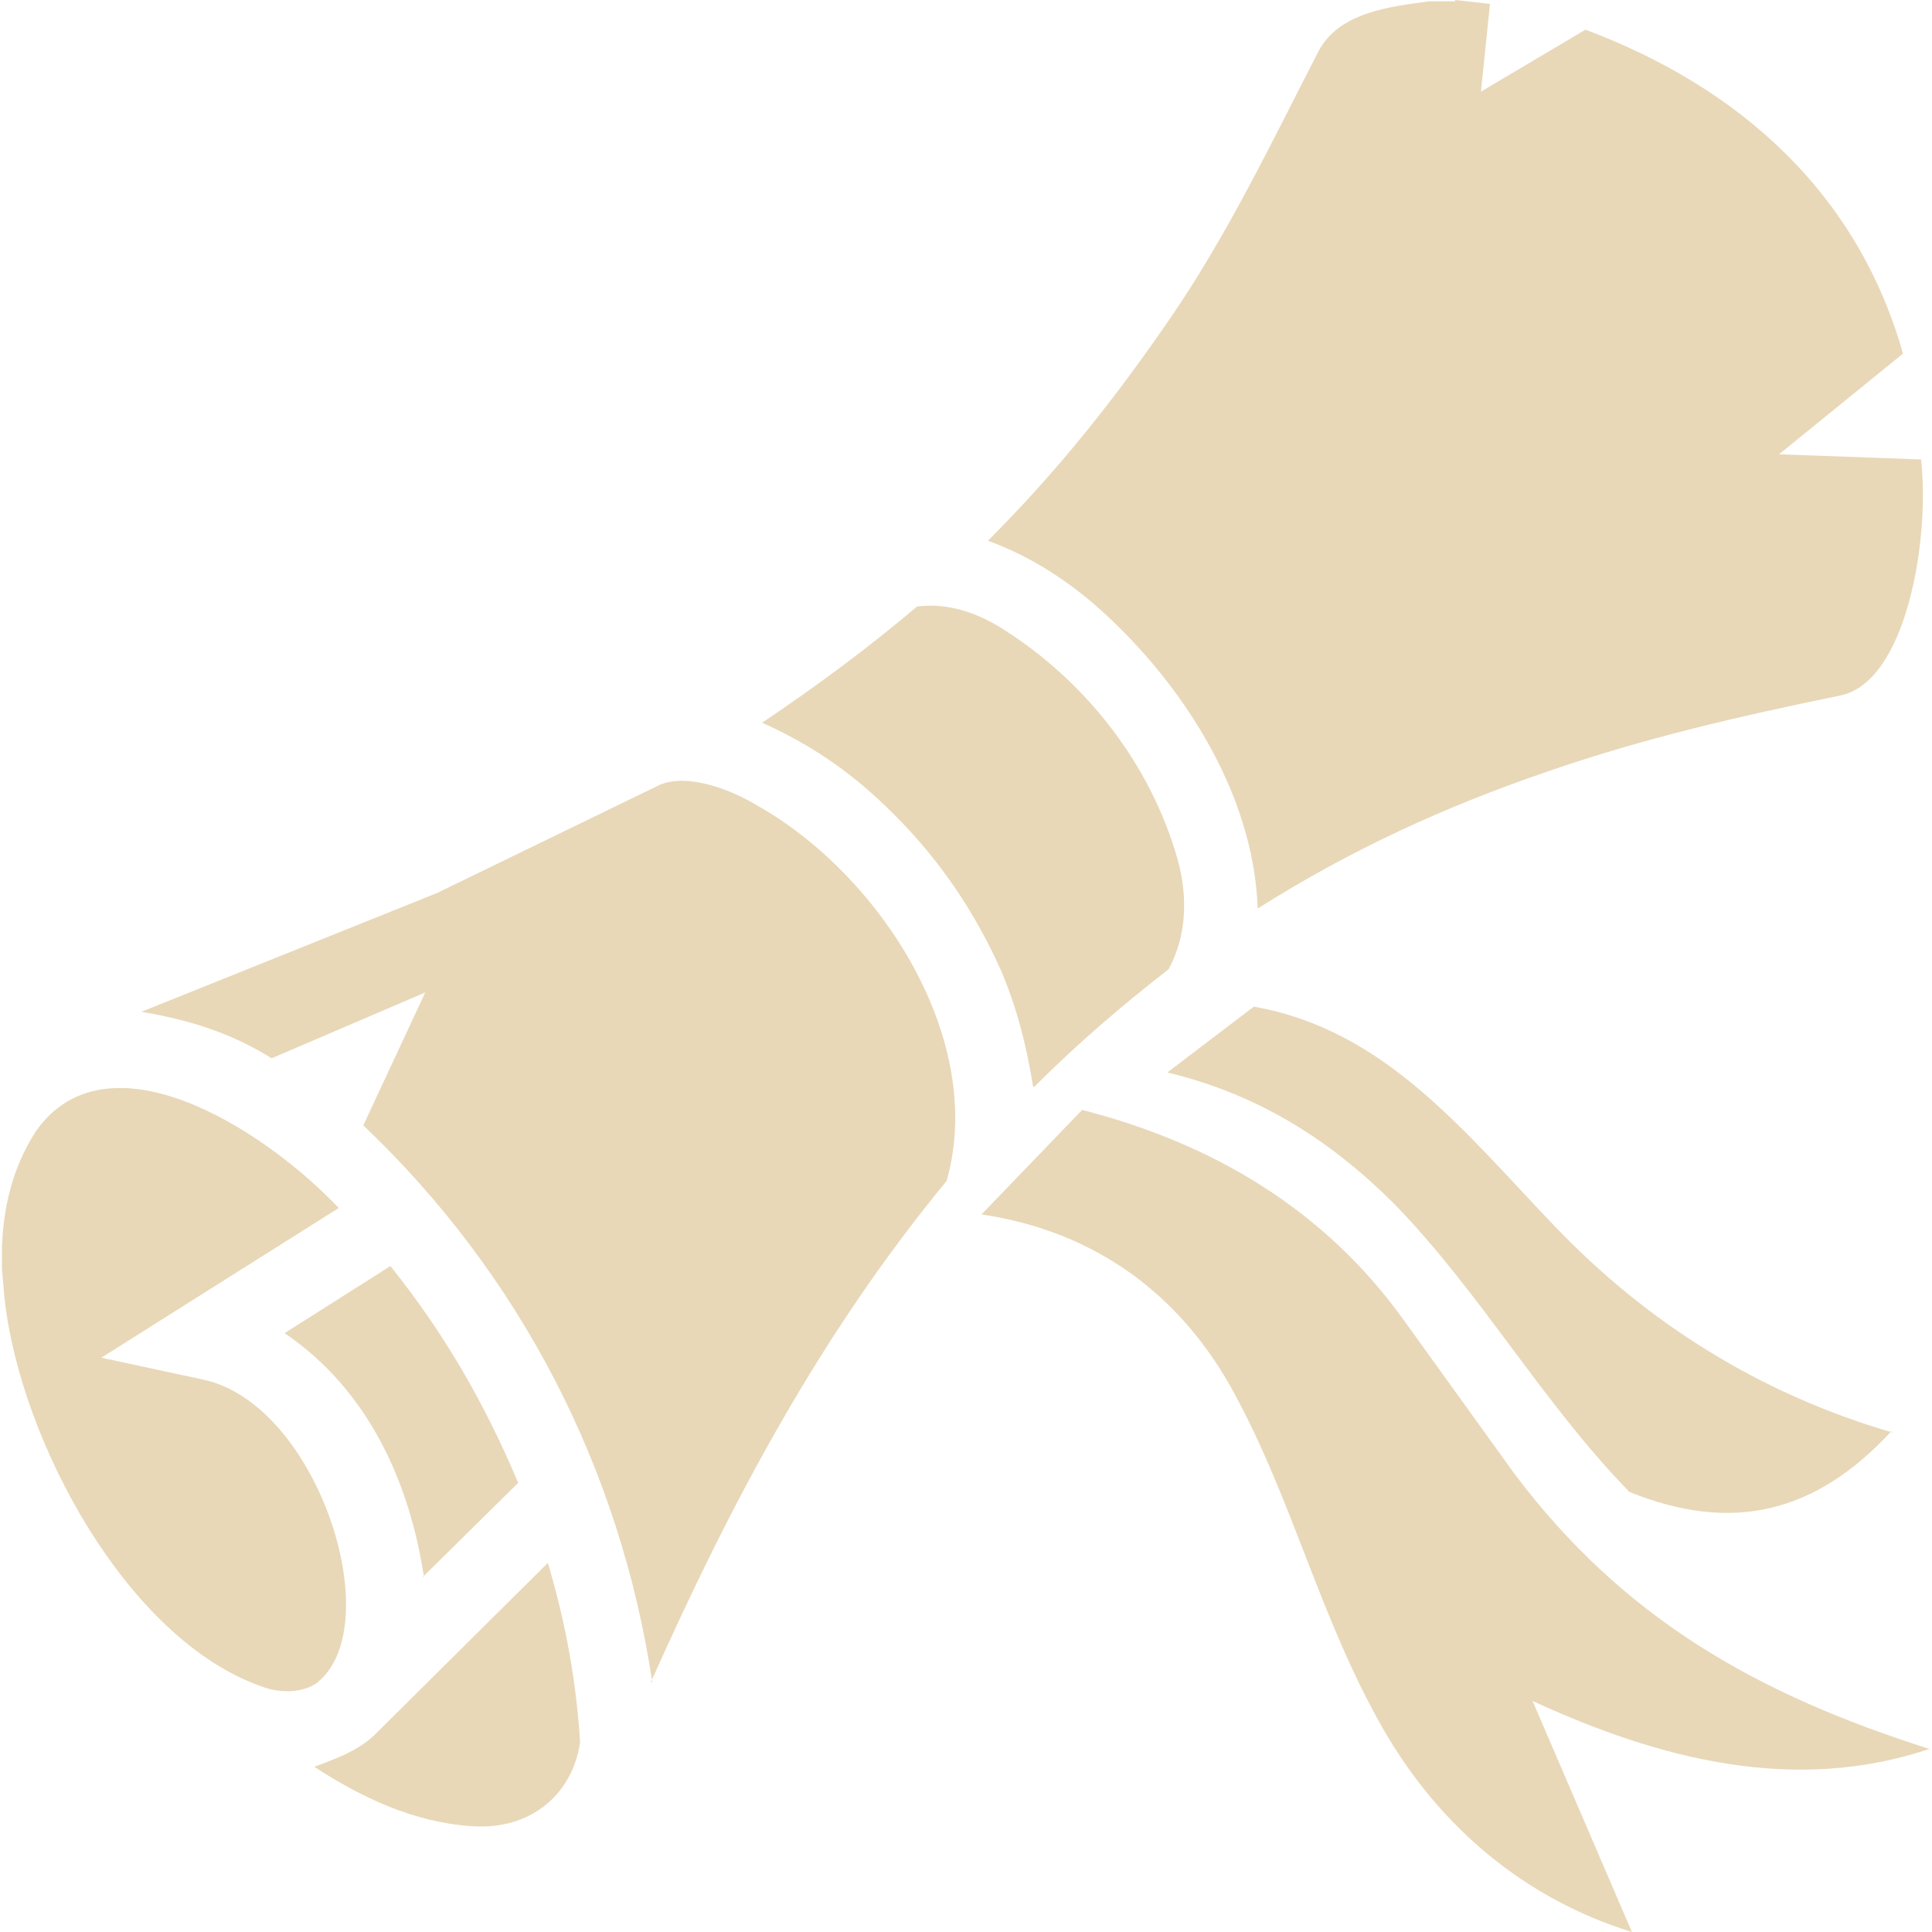
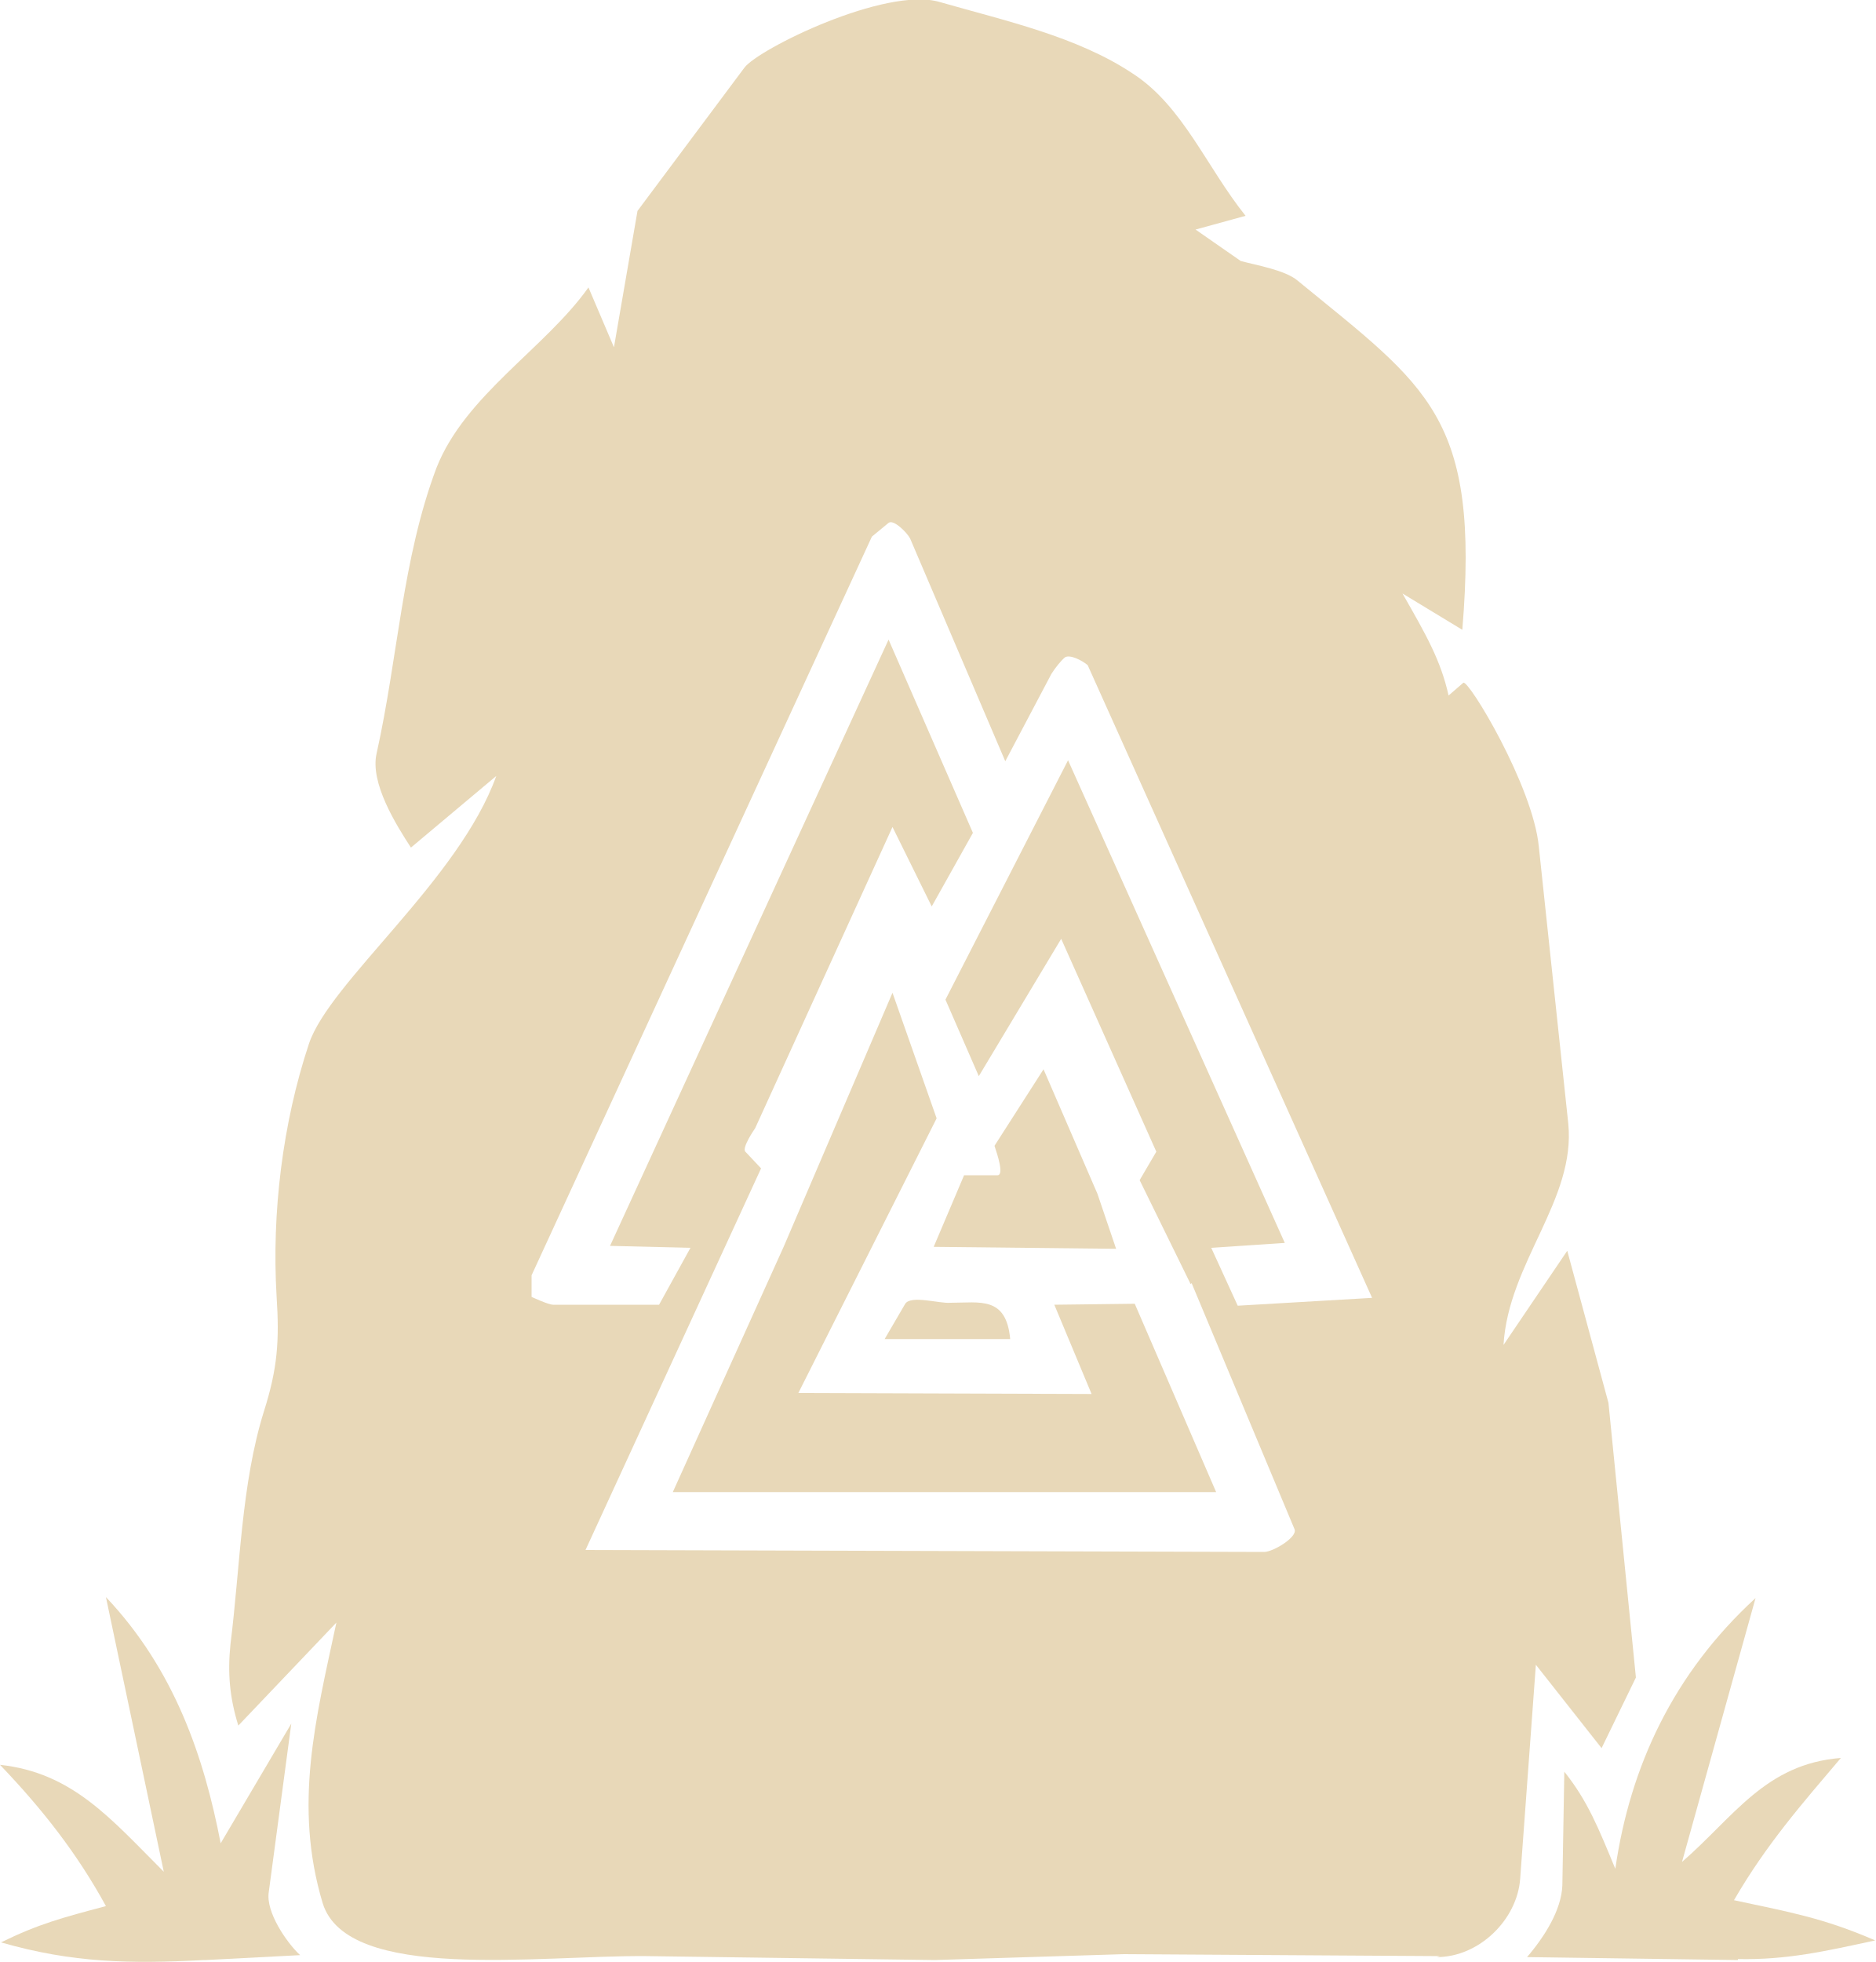
- <svg xmlns="http://www.w3.org/2000/svg" width="20" height="20" id="Layer_1" version="1.1" viewBox="0 0 14.94 14.97">
+ <svg xmlns="http://www.w3.org/2000/svg" id="Layer_1" version="1.1" viewBox="0 0 19.12 20">
  <defs>
    <style>
      .st0 {
        fill: #e8d8b8;
      }
    </style>
  </defs>
-   <path class="st0" d="M11.26,0l.27.03-.07.68.81-.48c1.2.45,2.11,1.27,2.46,2.51l-.96.78,1.1.04c.07.61-.11,1.73-.63,1.83-.78.16-1.52.33-2.27.59-.79.27-1.53.61-2.24,1.06-.03-.91-.61-1.79-1.28-2.37-.25-.21-.51-.37-.81-.48.55-.55,1-1.12,1.43-1.75s.77-1.34,1.13-2.04c.16-.31.57-.35.86-.39h.2Z" />
-   <path class="st0" d="M0,9.83v-.16c.01-.31.08-.62.26-.9.54-.78,1.73-.06,2.35.59l-1.84,1.16.79.17c.89.19,1.44,1.91.88,2.35-.11.08-.29.08-.42.03C.97,12.71.14,11.16.02,10.06l-.02-.23Z" />
-   <path class="st0" d="M5.04,13.04c-.25-1.67-1.03-3.17-2.24-4.32l.48-1.03-1.19.51c-.32-.2-.65-.3-1.01-.36l2.29-.92,1.73-.84c.22-.09.55.04.75.16.96.54,1.78,1.82,1.47,2.91-.98,1.19-1.67,2.49-2.29,3.88Z" />
-   <path class="st0" d="M14.94,13.55c-1.04.35-2.08.09-3.08-.37l.77,1.79c-.84-.26-1.49-.82-1.92-1.56-.5-.87-.7-1.77-1.17-2.63-.41-.75-1.07-1.24-1.95-1.37l.78-.81c1.01.26,1.88.77,2.5,1.64l.85,1.18c.85,1.13,1.89,1.71,3.21,2.13Z" />
-   <path class="st0" d="M7.99,8.42c-.05-.31-.12-.59-.24-.88-.22-.5-.52-.93-.91-1.3-.28-.27-.59-.48-.95-.64.43-.29.81-.57,1.2-.9.23-.03.45.04.66.17.65.41,1.15,1.05,1.36,1.79.08.29.07.59-.07.85-.36.28-.7.57-1.04.91Z" />
-   <path class="st0" d="M14.64,11.09c-.59.64-1.24.79-2.03.47-.68-.7-1.15-1.54-1.82-2.23-.49-.49-1.05-.85-1.76-1.02l.67-.51c1.02.18,1.63.97,2.34,1.71s1.58,1.29,2.61,1.59Z" />
-   <path class="st0" d="M3.64,14.15c-.45-.03-.85-.22-1.22-.46.16-.06.33-.12.46-.24l1.35-1.34c.14.47.22.92.25,1.39-.06.41-.39.68-.83.65Z" />
-   <path class="st0" d="M3.27,12.22c-.11-.73-.43-1.45-1.08-1.89l.82-.52c.41.51.73,1.06.99,1.68l-.74.73Z" />
+   <path class="st0" d="M14.68,19.94l-3.22-.02-1.93.06-2.94-.04c-1.1-.01-3.05.27-3.3-.54-.3-1-.07-1.88.14-2.86l-1,1.05c-.09-.29-.11-.54-.08-.83.1-.8.11-1.63.34-2.37.14-.44.16-.72.13-1.18-.05-.84.06-1.76.33-2.57.21-.63,1.53-1.67,1.91-2.73l-.87.73c-.15-.23-.42-.66-.35-.96.22-.99.26-1.98.61-2.91.29-.74,1.11-1.22,1.55-1.84l.26.61.24-1.39,1.09-1.46c.14-.19,1.44-.83,1.99-.67.66.19,1.4.35,1.97.73.51.33.75.95,1.15,1.45l-.51.14.46.32c.14.04.45.09.58.2,1.33,1.09,1.86,1.38,1.68,3.56l-.61-.37c.24.42.39.68.47,1.04l.15-.13c.05-.04.71,1.05.77,1.67l.3,2.82c.08.78-.61,1.42-.66,2.26l.65-.96.42,1.55.28,2.8-.35.72-.67-.85-.16,2.18c-.03.42-.42.8-.85.8ZM12.14,13.09l-.52-1.06.17-.29-.97-2.17-.84,1.4-.34-.78,1.25-2.44,2.21,4.92-.75.05.27.59,1.37-.08-2.9-6.45c-.06-.05-.18-.11-.23-.08-.04.03-.11.12-.14.17l-.47.89-.97-2.27c-.03-.06-.17-.2-.22-.16l-.17.14-3.47,7.53v.22s.17.08.22.08h1.08s.32-.58.32-.58l-.82-.02,2.84-6.18.86,1.97-.42.75-.4-.81-1.4,3.07s-.14.2-.1.24l.16.17-1.79,3.89,6.92.02c.09,0,.34-.15.31-.23l-1.05-2.51Z" />
+   <path class="st0" d="M17.72,19.98l-2.15-.03c.18-.21.35-.48.36-.73l.02-1.16c.24.3.35.58.52.99.15-1.04.59-1.99,1.43-2.76l-.75,2.69c.53-.46.85-1,1.62-1.06-.39.46-.76.88-1.09,1.45.56.12.91.18,1.44.41-.51.11-.9.2-1.4.19Z" />
+   <path class="st0" d="M2.08,19.98c-.75.04-1.34.03-2.07-.18.39-.19.62-.25,1.07-.37-.29-.53-.64-.98-1.08-1.44.74.08,1.13.55,1.67,1.09l-.59-2.8c.7.74,1,1.63,1.17,2.51l.72-1.22-.23,1.72c-.03.2.18.51.32.64l-.96.05Z" />
+   <polygon class="st0" points="10.75 13.3 11.57 13.29 12.4 15.21 6.86 15.21 7.99 12.71 9.1 10.12 9.55 11.4 8.14 14.2 11.13 14.21 10.75 13.3" />
+   <path class="st0" d="M9.52,12.71l.31-.73h.34c.07,0,0-.21-.03-.3l.5-.78.55,1.27.19.56-1.86-.02Z" />
+   <path class="st0" d="M10.3,13.65h-1.28s.21-.36.21-.36c.06-.09.35,0,.46-.01.3,0,.57-.07.61.37Z" />
</svg>
